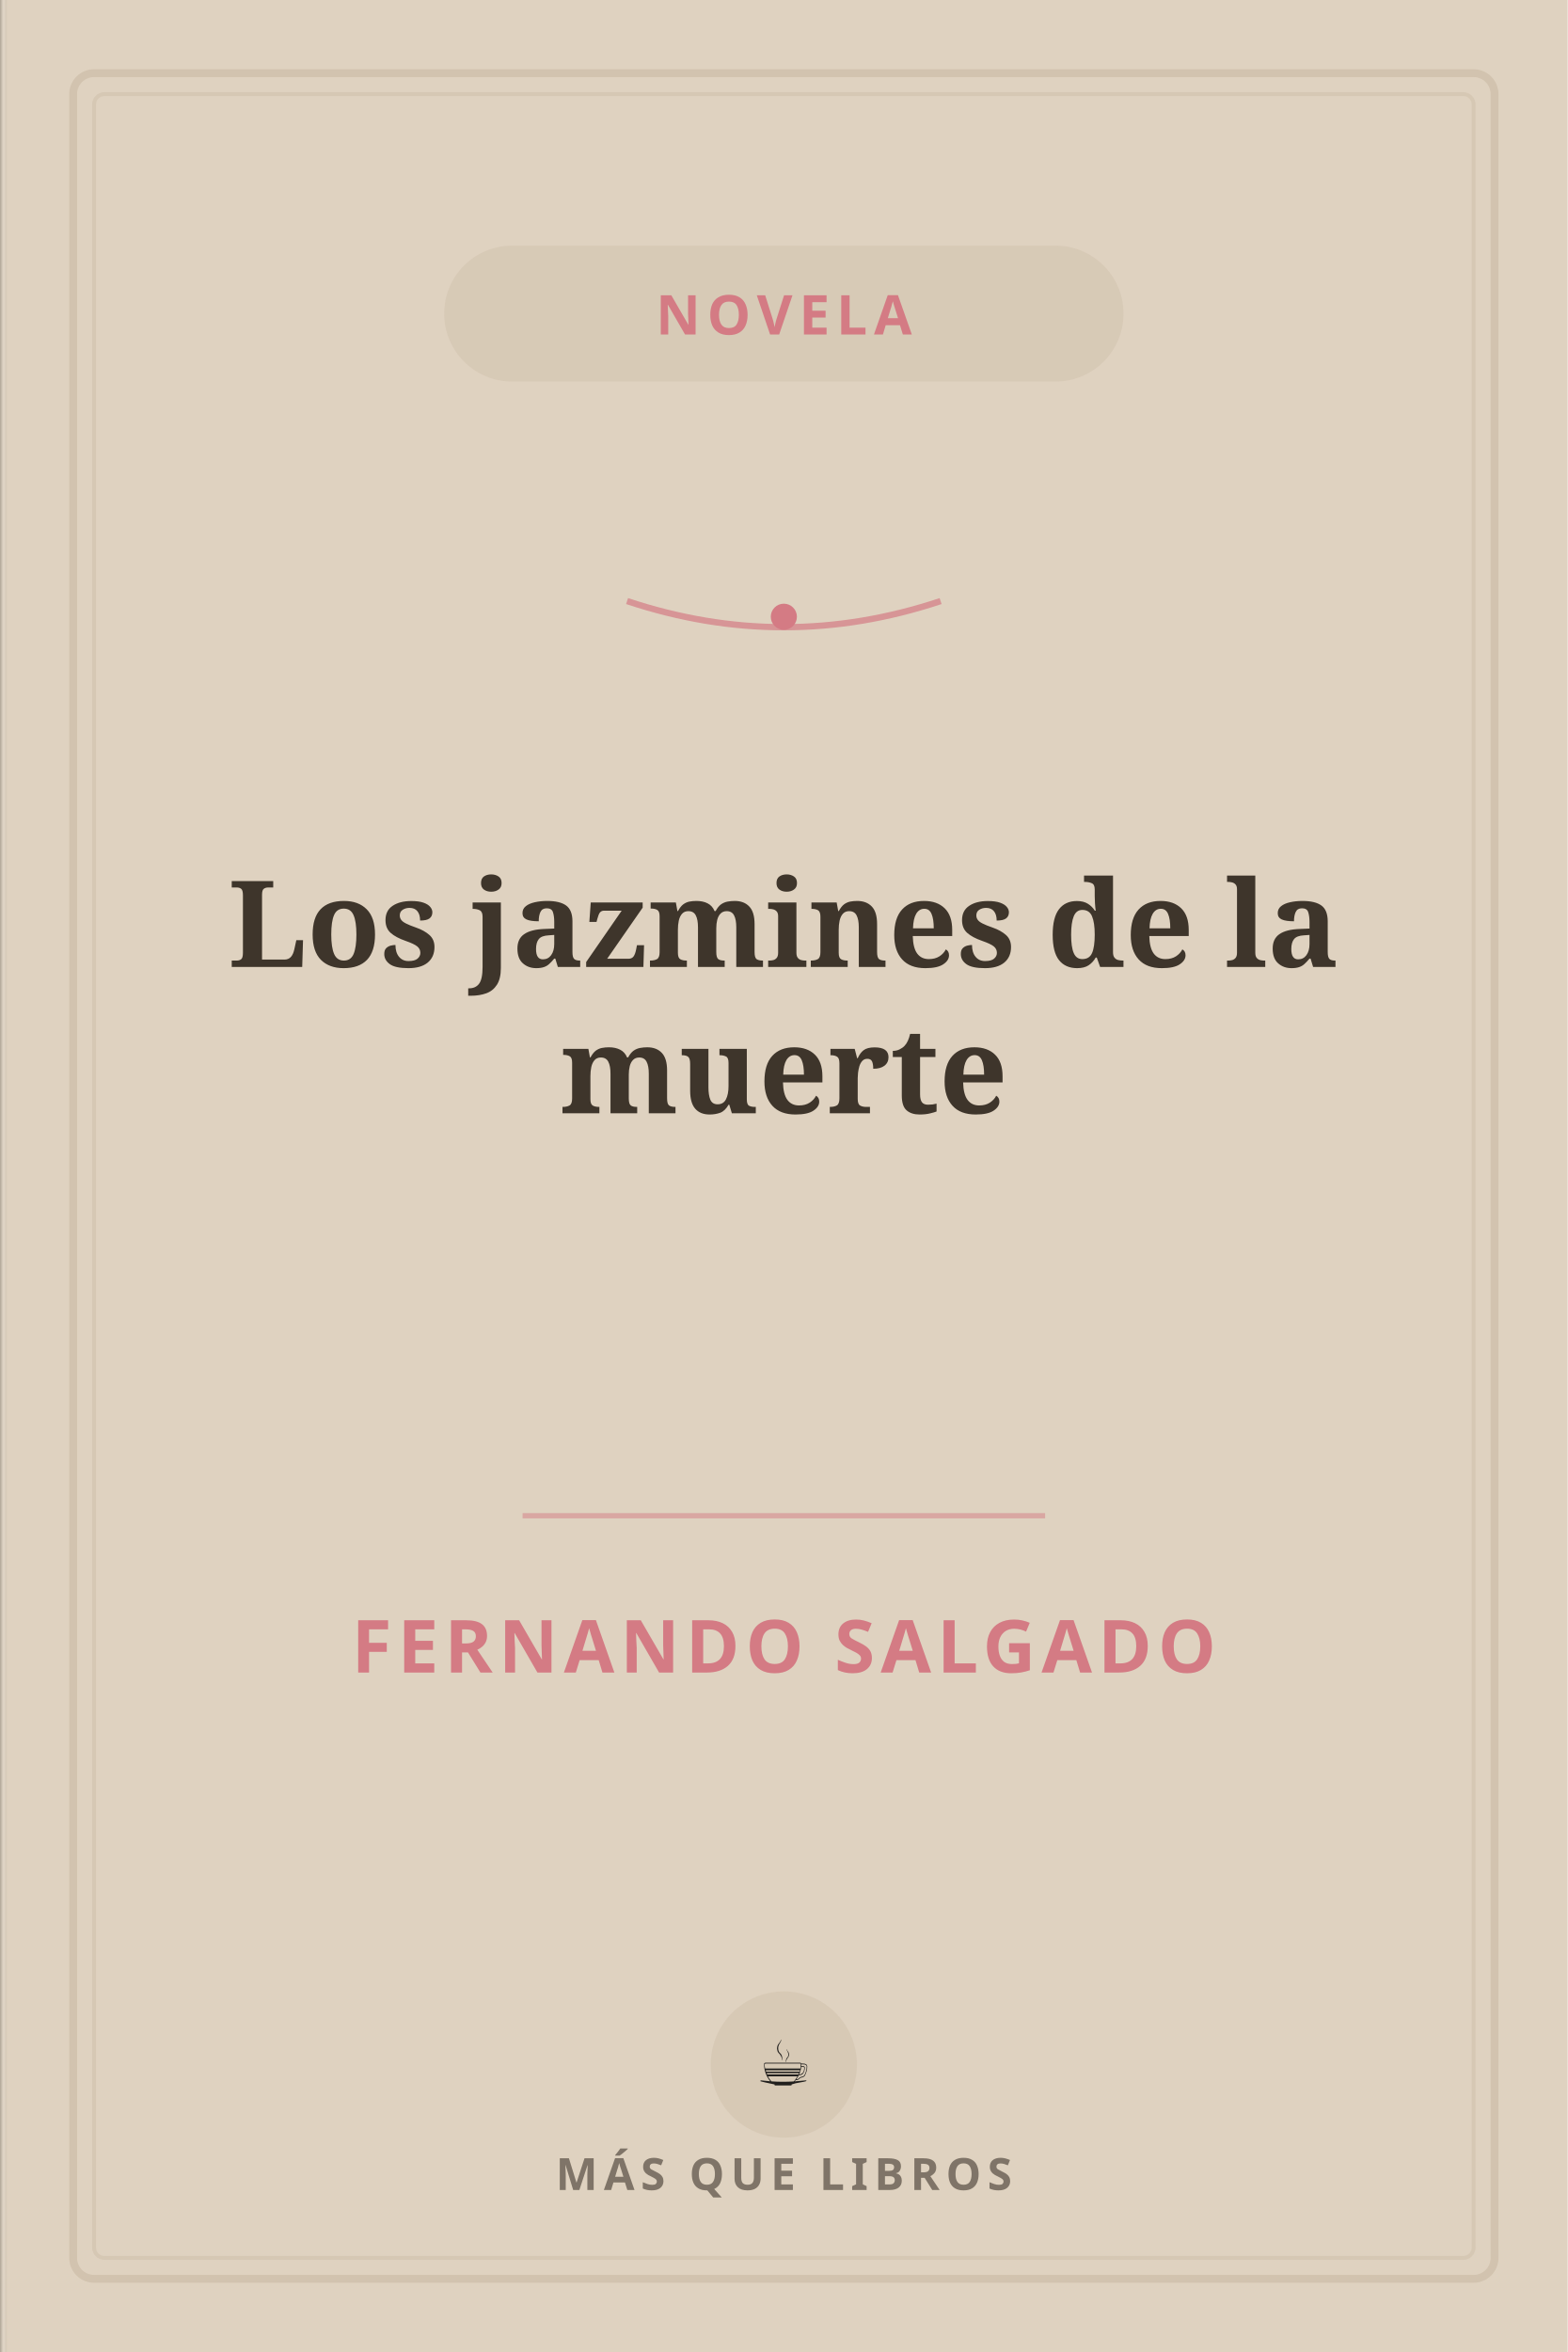
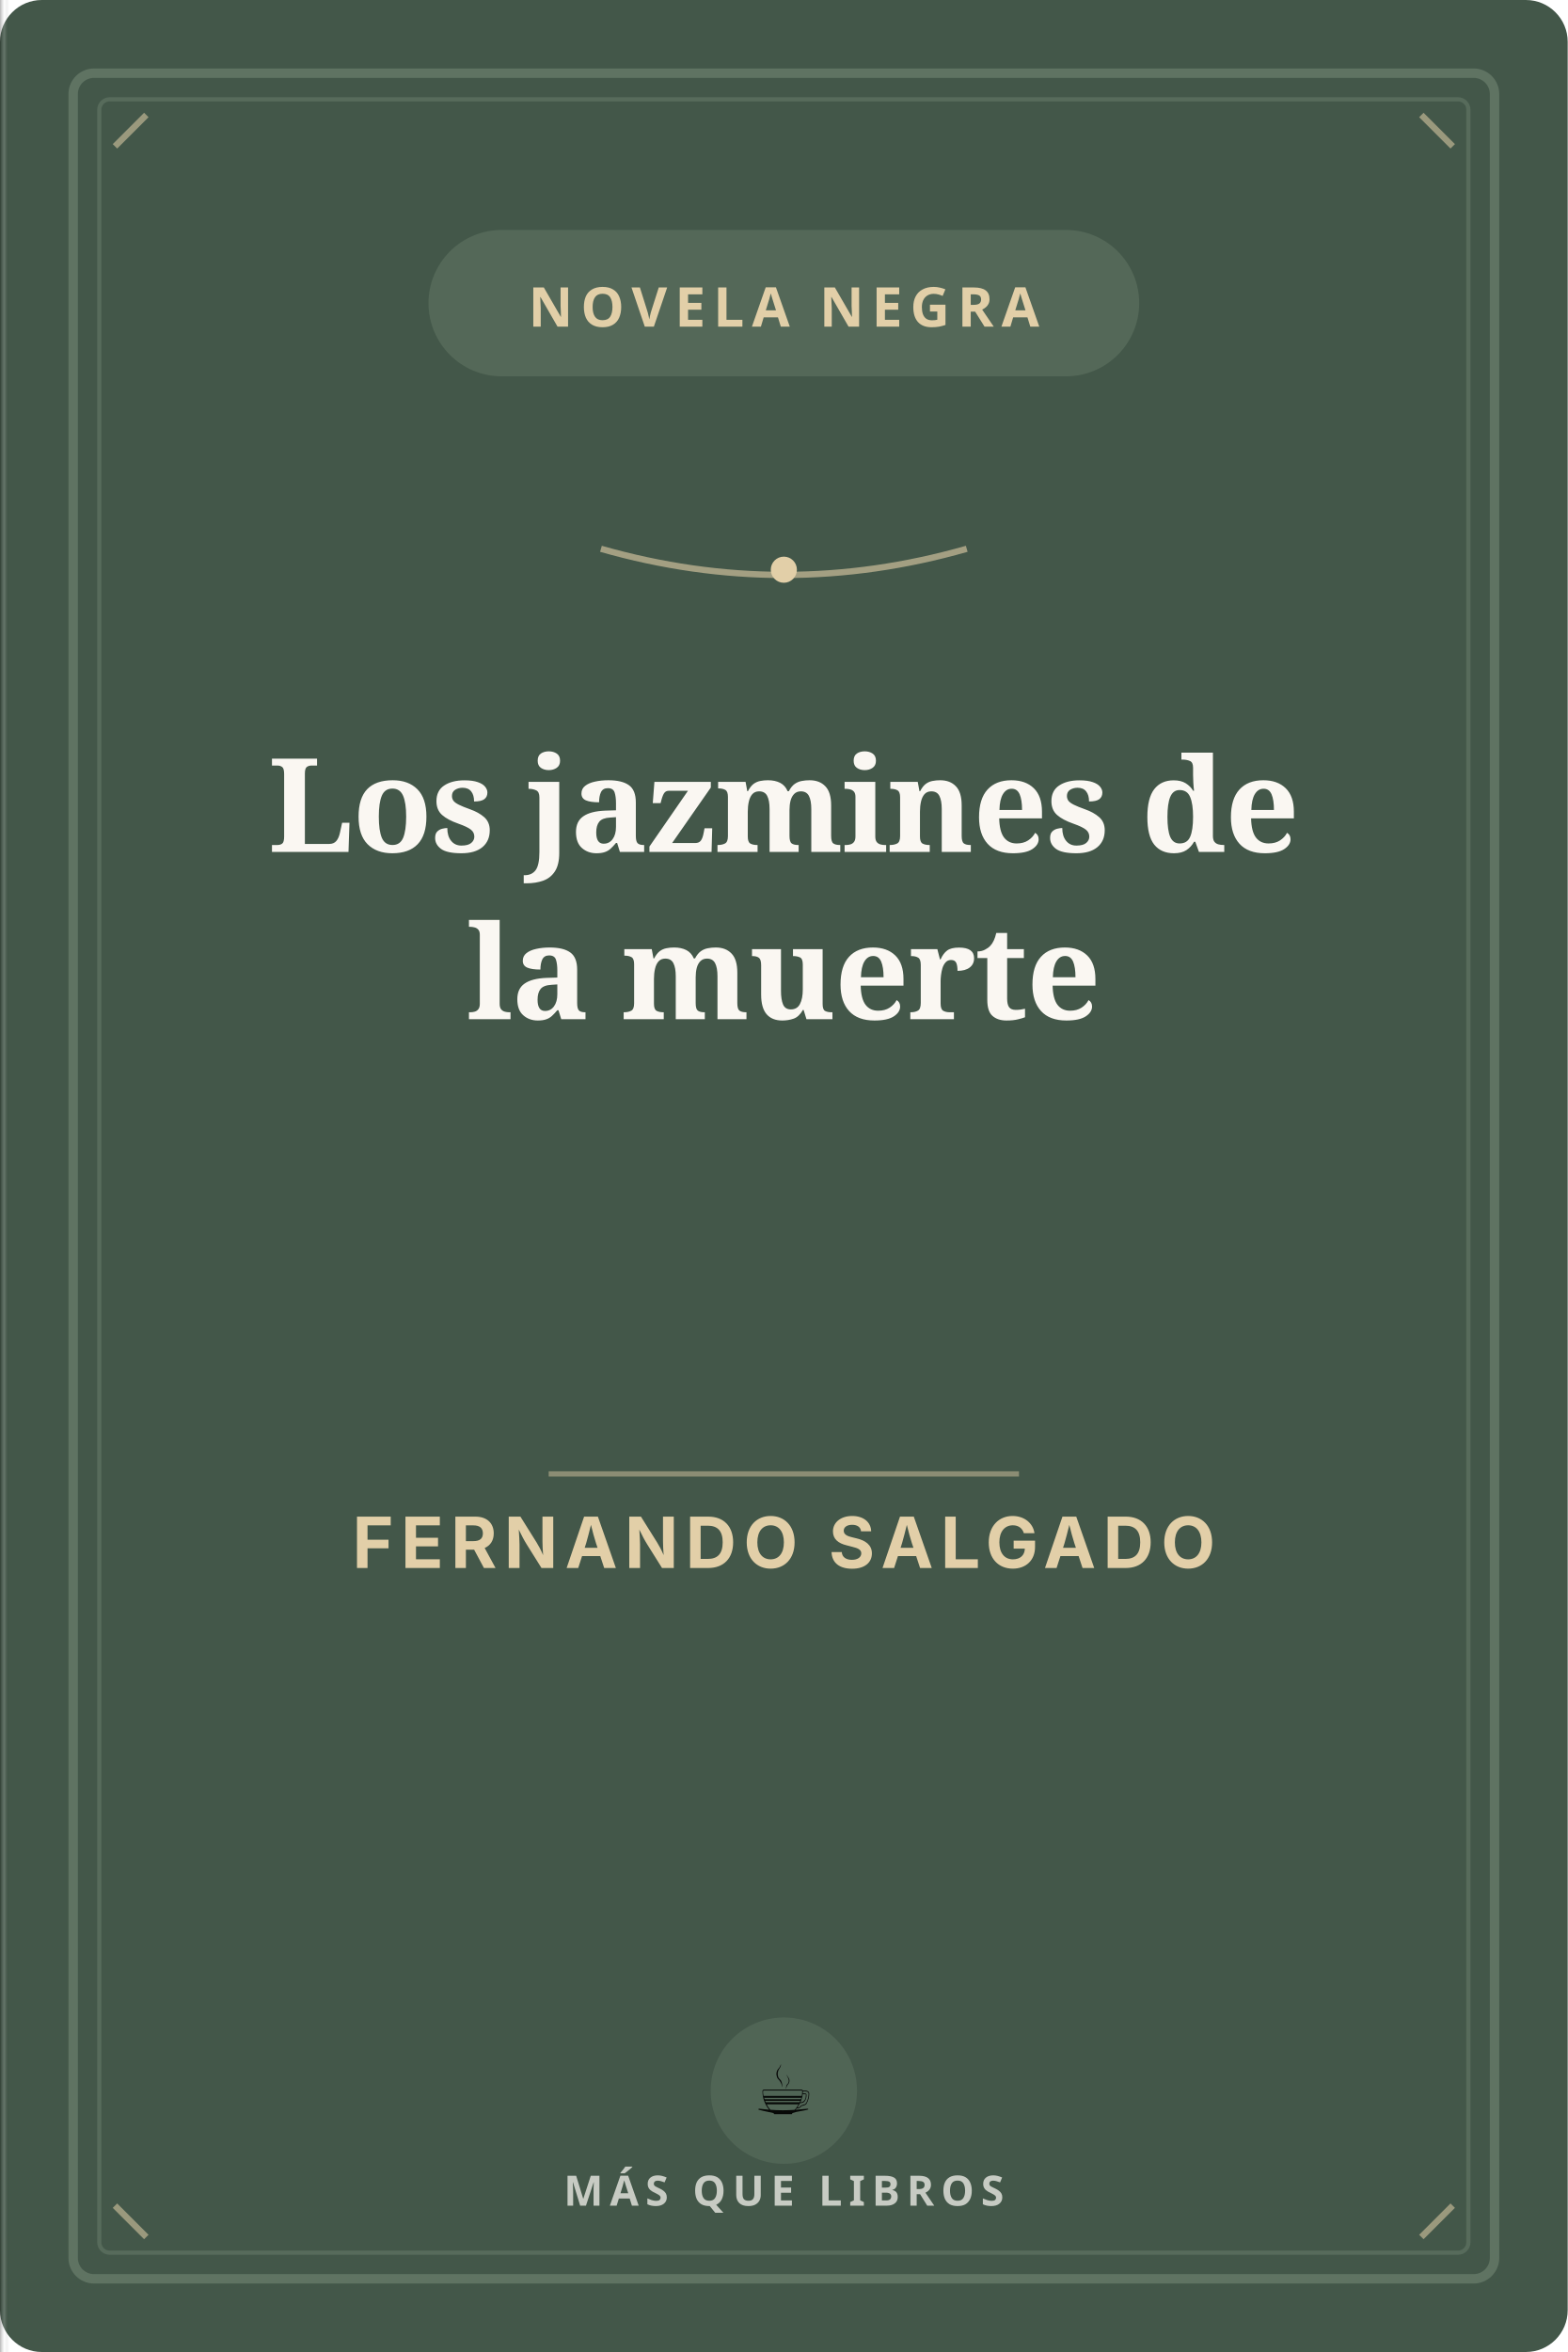
<svg xmlns="http://www.w3.org/2000/svg" viewBox="0 0 300 450" width="300" height="450">
  <defs>
    <linearGradient id="spineShade" x1="0" y1="0" x2="1" y2="0">
-       <stop offset="0%" stop-color="rgba(0,0,0,0.22)" />
-       <stop offset="3%" stop-color="rgba(255,255,255,0.15)" />
-       <stop offset="6%" stop-color="rgba(0,0,0,0)" />
+       <stop offset="0%" stop-color="rgba(0,0,0,0.28)" />
+       <stop offset="4%" stop-color="rgba(255,255,255,0.18)" />
+       <stop offset="8%" stop-color="rgba(0,0,0,0)" />
    </linearGradient>
-     <linearGradient id="bgGrad" x1="0" y1="0" x2="0" y2="1">
-       <stop offset="0%" stop-color="#DFD2C0" />
-       <stop offset="100%" stop-color="#DFD2C0" />
+     <linearGradient id="pageShimmer" x1="0" y1="0" x2="0" y2="1">
+       <stop offset="0%" stop-color="#435749" />
+       <stop offset="100%" stop-color="#435749" />
    </linearGradient>
  </defs>
-   <rect width="300" height="450" fill="url(#bgGrad)" />
-   <rect x="14" y="14" width="272" height="422" rx="4" fill="none" stroke="#C9B9A3" stroke-width="1.5" opacity="0.6" />
-   <rect x="18" y="18" width="264" height="414" rx="2" fill="none" stroke="#C9B9A3" stroke-width="0.75" opacity="0.4" />
-   <g transform="translate(150, 60)">
-     <rect x="-65" y="-13" width="130" height="26" rx="13" fill="#C9B9A3" opacity="0.35" />
-     <text x="0" y="4" font-family="'Nunito Sans', sans-serif" font-size="10.5" font-weight="800" letter-spacing="0.12em" fill="#D47B84" text-anchor="middle">NOVELA</text>
+   <rect width="300" height="450" rx="8" fill="url(#pageShimmer)" />
+   <rect x="14" y="14" width="272" height="422" rx="4" fill="none" stroke="#6E8270" stroke-width="1.8" opacity="0.65" />
+   <rect x="19" y="19" width="262" height="412" rx="2" fill="none" stroke="#6E8270" stroke-width="0.8" opacity="0.45" />
+   <path d="M22 28 L28 22 M278 28 L272 22 M22 422 L28 428 M278 422 L272 428" stroke="#E2CFA8" stroke-width="1.2" opacity="0.55" />
+   <g transform="translate(150, 58)">
+     <rect x="-68" y="-14" width="136" height="28" rx="14" fill="rgba(110, 130, 112, 0.4)" />
+     <text x="0" y="4.5" font-family="'Nunito Sans', sans-serif" font-size="10.5" font-weight="800" letter-spacing="0.14em" fill="#E2CFA8" text-anchor="middle">NOVELA NEGRA</text>
  </g>
-   <path d="M120 115 Q150 125 180 115" stroke="#D47B84" stroke-width="1.2" fill="none" opacity="0.7" />
-   <circle cx="150" cy="118" r="2.5" fill="#D47B84" />
+   <path d="M115 105 Q150 115 185 105" stroke="#E2CFA8" stroke-width="1.2" fill="none" opacity="0.6" />
+   <circle cx="150" cy="109" r="2.5" fill="#E2CFA8" />
  <g>
-     <text x="150" y="185" font-family="'Fraunces', Georgia, serif" font-size="23" font-weight="600" fill="#3E352B" text-anchor="middle">Los jazmines de la</text>
-     <text x="150" y="213" font-family="'Fraunces', Georgia, serif" font-size="23" font-weight="600" fill="#3E352B" text-anchor="middle">muerte</text>
+     <text x="150" y="163" font-family="'Fraunces', Georgia, serif" font-size="25" font-weight="600" fill="#FAF7F2" text-anchor="middle" letter-spacing="-0.01em">Los jazmines de</text>
+     <text x="150" y="195" font-family="'Fraunces', Georgia, serif" font-size="25" font-weight="600" fill="#FAF7F2" text-anchor="middle" letter-spacing="-0.01em">la muerte</text>
  </g>
-   <line x1="100" y1="290" x2="200" y2="290" stroke="#D47B84" stroke-width="1" opacity="0.5" />
+   <line x1="105" y1="282" x2="195" y2="282" stroke="#E2CFA8" stroke-width="1" opacity="0.45" />
  <g>
-     <text x="150" y="320" font-family="'Nunito Sans', sans-serif" font-size="14" font-weight="700" letter-spacing="0.08em" fill="#D47B84" text-anchor="middle">FERNANDO SALGADO</text>
+     <text x="150" y="300" font-family="'Nunito Sans', -apple-system, sans-serif" font-size="13.5" font-weight="700" letter-spacing="0.1em" fill="#E2CFA8" text-anchor="middle">FERNANDO SALGADO</text>
  </g>
-   <g transform="translate(150, 395)" opacity="0.85">
-     <circle cx="0" cy="0" r="14" fill="#C9B9A3" opacity="0.4" />
-     <text x="0" y="4" font-size="12" text-anchor="middle">☕</text>
-     <text x="0" y="24" font-family="'Nunito Sans', sans-serif" font-size="8.5" font-weight="700" letter-spacing="0.14em" fill="#3E352B" opacity="0.7" text-anchor="middle">MÁS QUE LIBROS</text>
+   <g transform="translate(150, 400)" opacity="0.9">
+     <circle cx="0" cy="0" r="14" fill="#6E8270" opacity="0.35" />
+     <text x="0" y="4.5" font-size="13" text-anchor="middle">☕</text>
+     <text x="0" y="22" font-family="'Nunito Sans', sans-serif" font-size="8" font-weight="800" letter-spacing="0.16em" fill="#FAF7F2" opacity="0.8" text-anchor="middle">MÁS QUE LIBROS</text>
  </g>
-   <rect width="24" height="450" fill="url(#spineShade)" />
+   <rect width="22" height="450" fill="url(#spineShade)" />
</svg>
